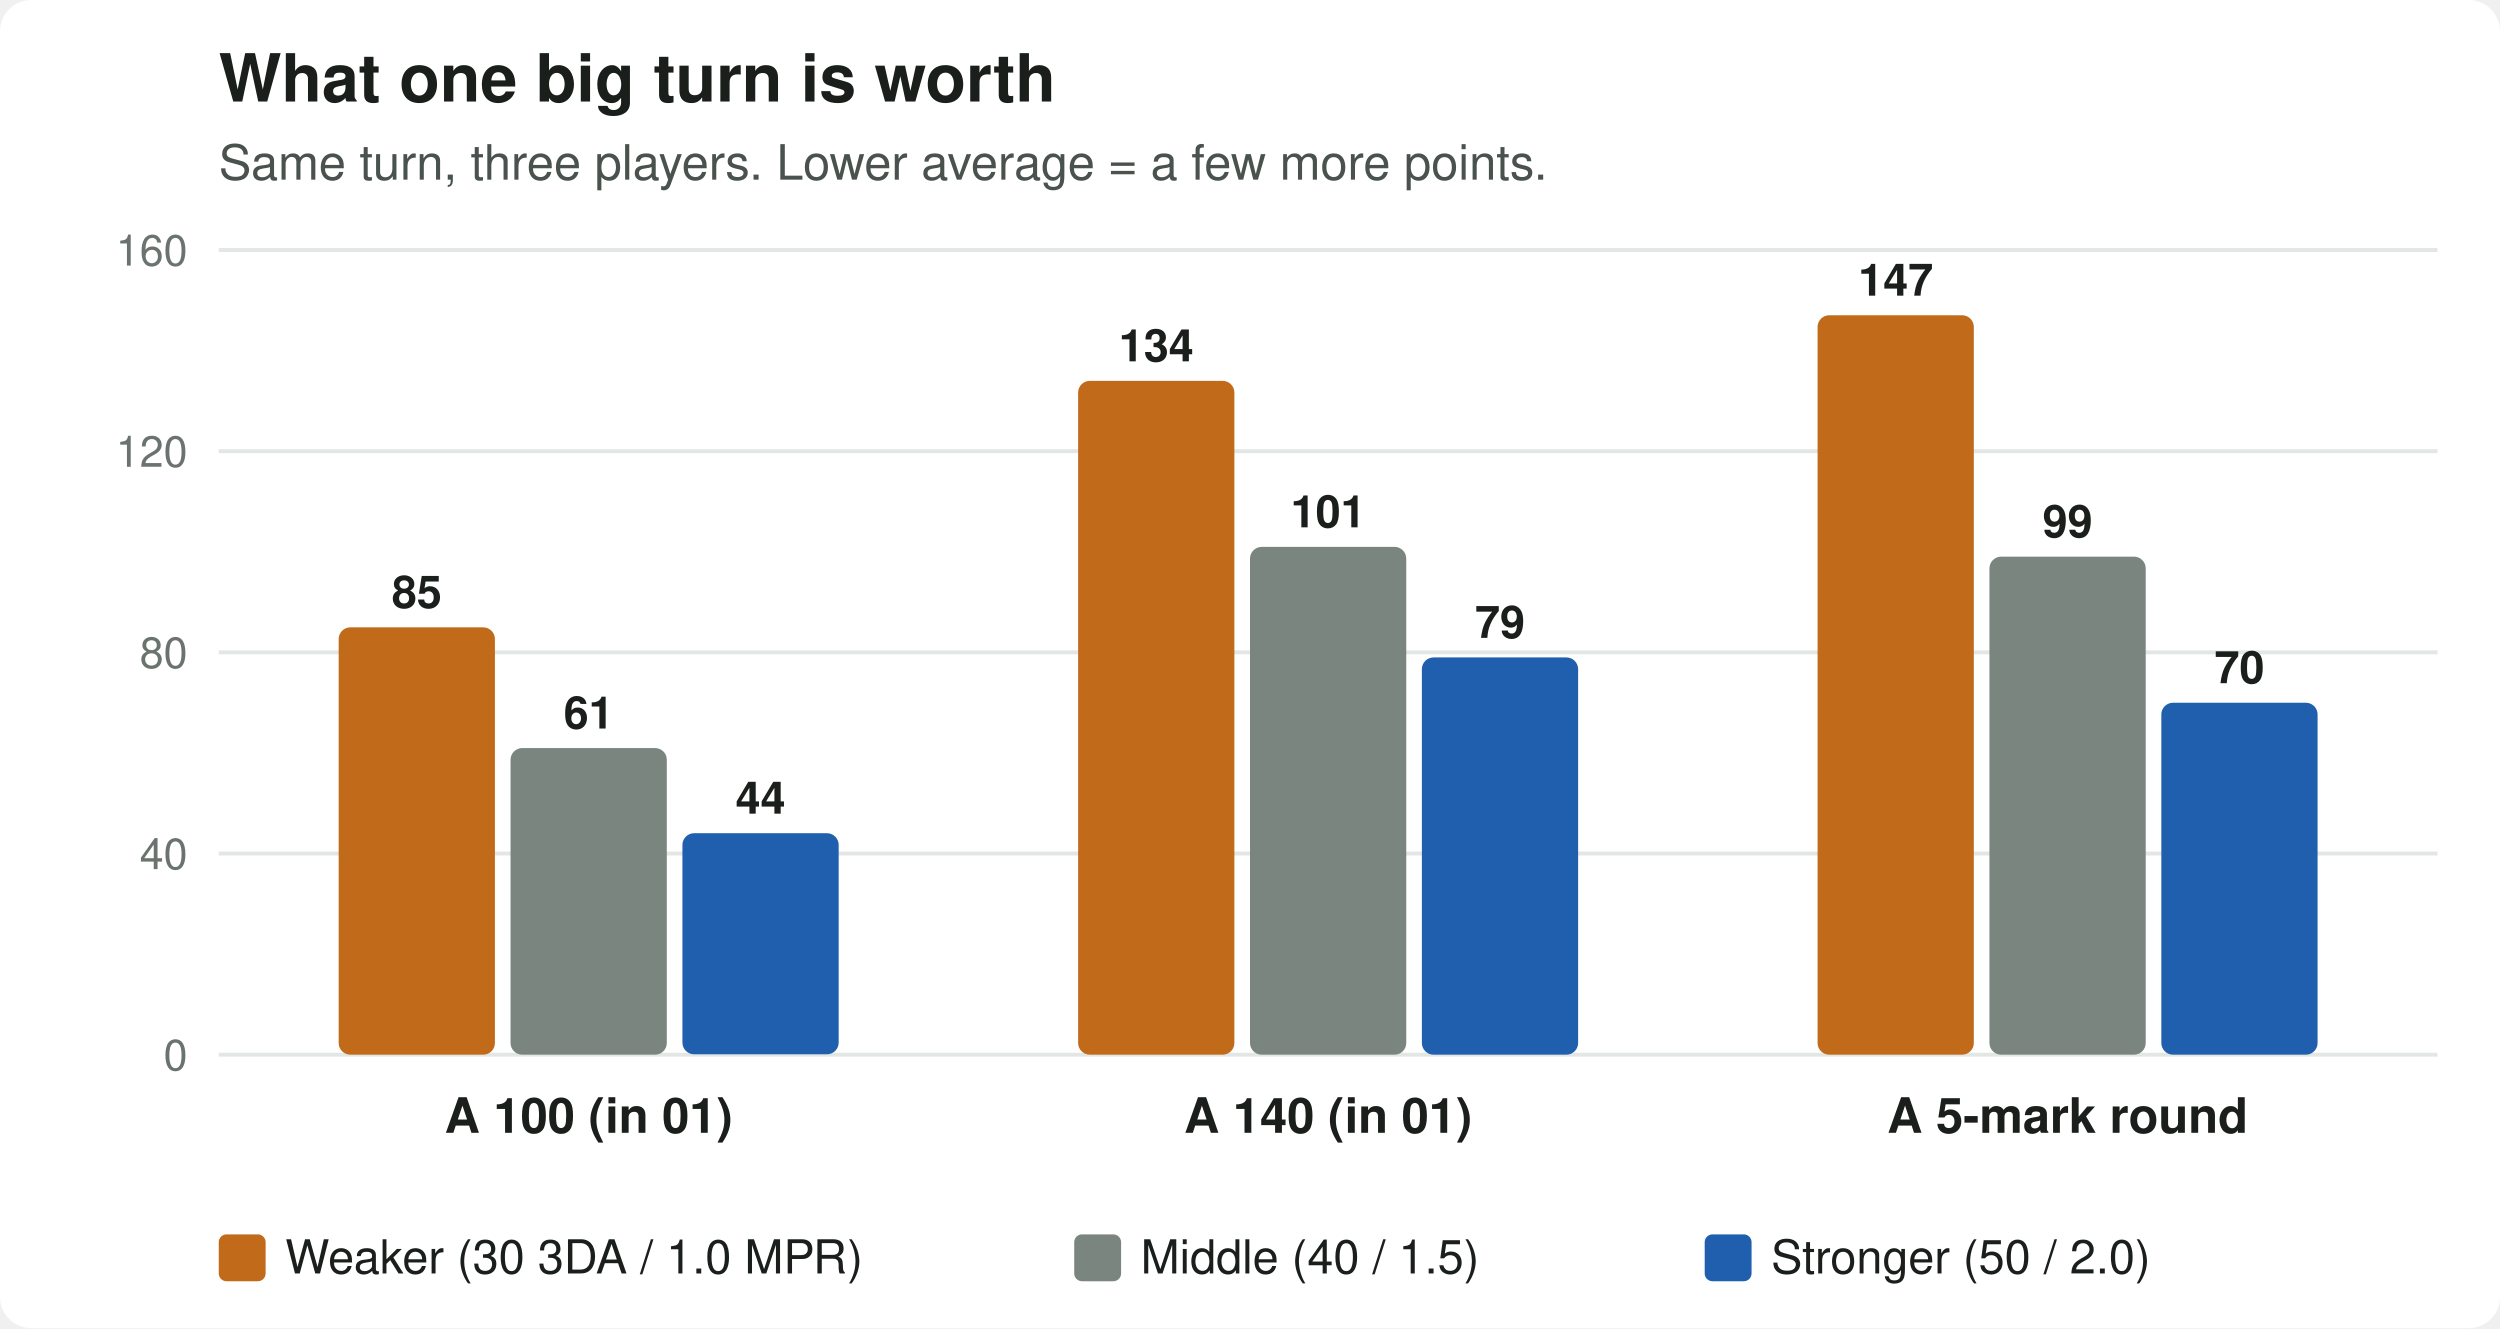
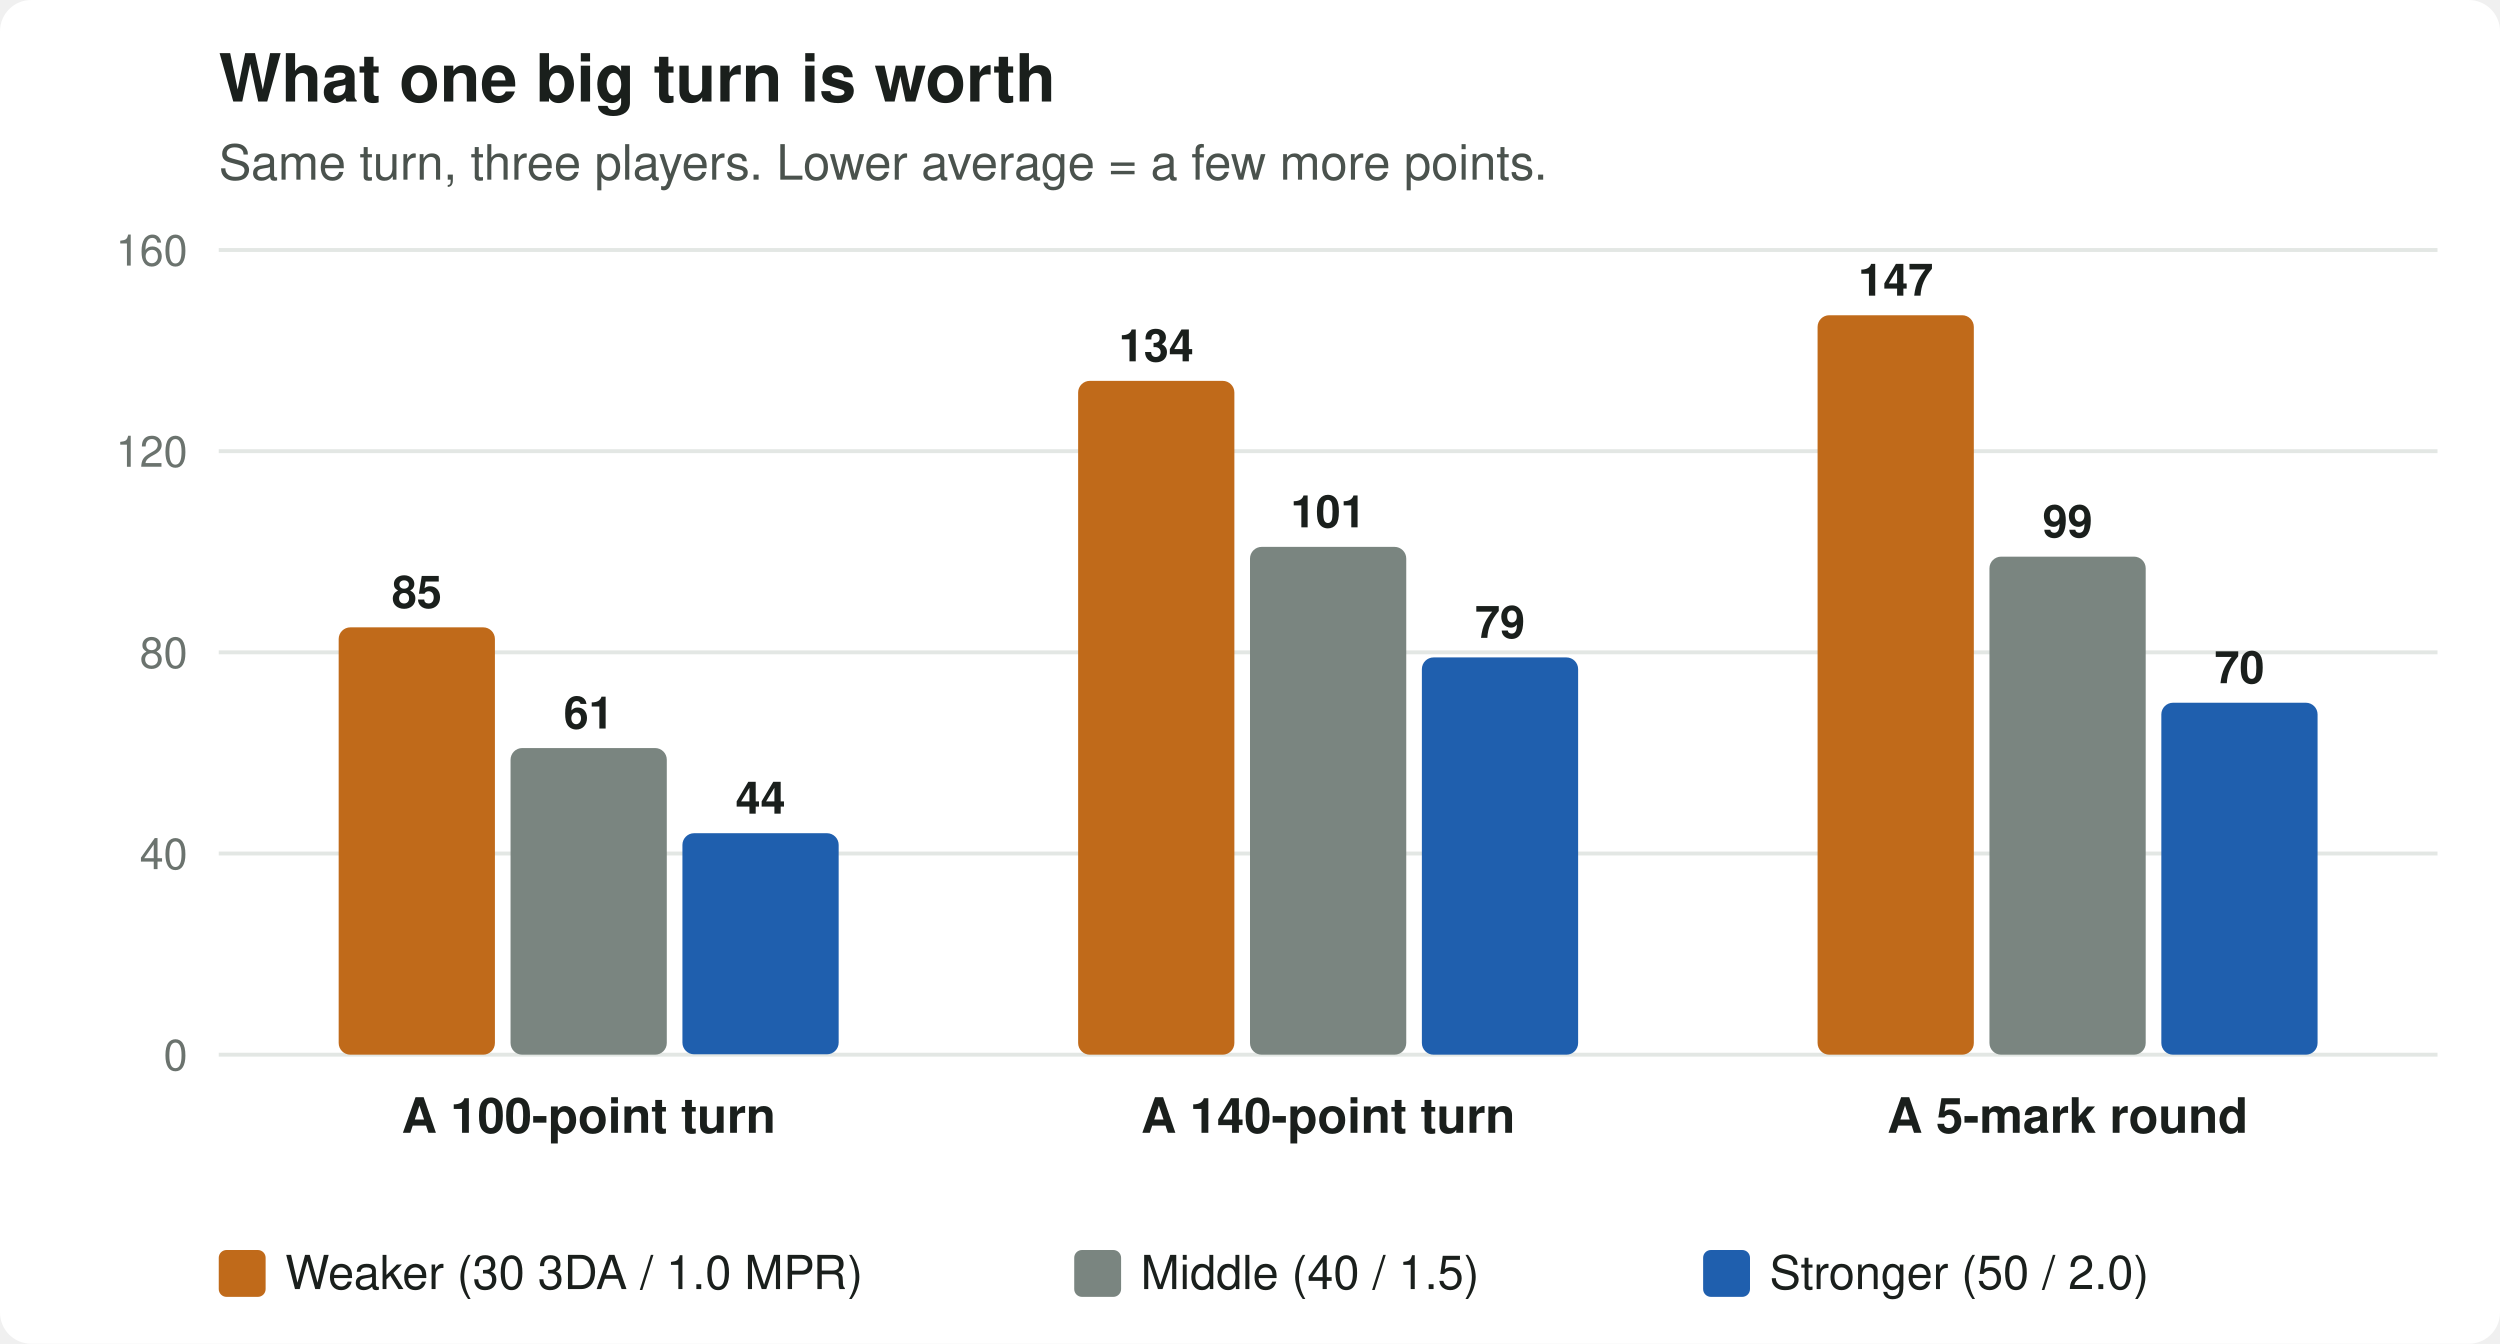
- <svg xmlns="http://www.w3.org/2000/svg" viewBox="0 0 640 340" width="640" height="340" font-family="Segoe UI, Helvetica, Arial, sans-serif">
-   <rect width="640" height="340" fill="#ffffff" rx="8" />
+ <svg xmlns="http://www.w3.org/2000/svg" viewBox="0 0 640 344" width="640" height="344" font-family="Segoe UI, Helvetica, Arial, sans-serif">
+   <rect width="640" height="344" fill="#ffffff" rx="8" />
  <text x="56" y="26" font-size="17" font-weight="700" fill="#1a1f1c">What one big turn is worth</text>
  <text x="56" y="46" font-size="12.5" fill="#4a524d">Same turn, three players. Lower average = a few more points.</text>
  <line x1="56" x2="624" y1="270.0" y2="270.0" stroke="#e3e7e4" />
  <text x="48" y="274.0" font-size="11" fill="#6b736e" text-anchor="end">0</text>
  <line x1="56" x2="624" y1="218.5" y2="218.5" stroke="#e3e7e4" />
  <text x="48" y="222.5" font-size="11" fill="#6b736e" text-anchor="end">40</text>
  <line x1="56" x2="624" y1="167.0" y2="167.0" stroke="#e3e7e4" />
  <text x="48" y="171.0" font-size="11" fill="#6b736e" text-anchor="end">80</text>
  <line x1="56" x2="624" y1="115.5" y2="115.5" stroke="#e3e7e4" />
  <text x="48" y="119.5" font-size="11" fill="#6b736e" text-anchor="end">120</text>
  <line x1="56" x2="624" y1="64.0" y2="64.0" stroke="#e3e7e4" />
  <text x="48" y="68.0" font-size="11" fill="#6b736e" text-anchor="end">160</text>
  <rect x="86.7" y="160.6" width="40.0" height="109.4" fill="#c06a1a" rx="3" />
  <text x="106.7" y="155.6" font-size="11.5" font-weight="600" fill="#1a1f1c" text-anchor="middle">85</text>
  <rect x="130.7" y="191.5" width="40.0" height="78.5" fill="#7a8580" rx="3" />
  <text x="150.7" y="186.5" font-size="11.5" font-weight="600" fill="#1a1f1c" text-anchor="middle">61</text>
  <rect x="174.7" y="213.3" width="40.0" height="56.6" fill="#1f5fae" rx="3" />
  <text x="194.7" y="208.3" font-size="11.5" font-weight="600" fill="#1a1f1c" text-anchor="middle">44</text>
-   <text x="150.7" y="290" font-size="12.5" font-weight="600" fill="#1a1f1c" text-anchor="middle">A 100 (in 01)</text>
+   <text x="150.7" y="290" font-size="12.5" font-weight="600" fill="#1a1f1c" text-anchor="middle">A 100-point turn</text>
  <rect x="276.0" y="97.5" width="40.0" height="172.5" fill="#c06a1a" rx="3" />
  <text x="296.0" y="92.5" font-size="11.5" font-weight="600" fill="#1a1f1c" text-anchor="middle">134</text>
  <rect x="320.0" y="140.0" width="40.0" height="130.0" fill="#7a8580" rx="3" />
  <text x="340.0" y="135.0" font-size="11.5" font-weight="600" fill="#1a1f1c" text-anchor="middle">101</text>
  <rect x="364.0" y="168.3" width="40.0" height="101.7" fill="#1f5fae" rx="3" />
  <text x="384.0" y="163.3" font-size="11.5" font-weight="600" fill="#1a1f1c" text-anchor="middle">79</text>
-   <text x="340.0" y="290" font-size="12.5" font-weight="600" fill="#1a1f1c" text-anchor="middle">A 140 (in 01)</text>
+   <text x="340.0" y="290" font-size="12.5" font-weight="600" fill="#1a1f1c" text-anchor="middle">A 140-point turn</text>
  <rect x="465.3" y="80.7" width="40.0" height="189.3" fill="#c06a1a" rx="3" />
  <text x="485.3" y="75.7" font-size="11.5" font-weight="600" fill="#1a1f1c" text-anchor="middle">147</text>
  <rect x="509.3" y="142.5" width="40.0" height="127.5" fill="#7a8580" rx="3" />
  <text x="529.3" y="137.5" font-size="11.5" font-weight="600" fill="#1a1f1c" text-anchor="middle">99</text>
  <rect x="553.3" y="179.9" width="40.0" height="90.1" fill="#1f5fae" rx="3" />
  <text x="573.3" y="174.9" font-size="11.5" font-weight="600" fill="#1a1f1c" text-anchor="middle">70</text>
  <text x="529.3" y="290" font-size="12.5" font-weight="600" fill="#1a1f1c" text-anchor="middle">A 5-mark round</text>
-   <rect x="56" y="316" width="12" height="12" fill="#c06a1a" rx="2" />
-   <text x="73" y="326" font-size="12" fill="#1a1f1c">Weaker (30 3DA / 1.0 MPR)</text>
-   <rect x="275.0" y="316" width="12" height="12" fill="#7a8580" rx="2" />
-   <text x="292.0" y="326" font-size="12" fill="#1a1f1c">Middle (40 / 1.5)</text>
-   <rect x="436.4" y="316" width="12" height="12" fill="#1f5fae" rx="2" />
-   <text x="453.4" y="326" font-size="12" fill="#1a1f1c">Stronger (50 / 2.0)</text>
+   <rect x="56" y="320" width="12" height="12" fill="#c06a1a" rx="2" />
+   <text x="73" y="330" font-size="12" fill="#1a1f1c">Weaker (30 3DA / 1.0 MPR)</text>
+   <rect x="275" y="320" width="12" height="12" fill="#7a8580" rx="2" />
+   <text x="292" y="330" font-size="12" fill="#1a1f1c">Middle (40 / 1.5)</text>
+   <rect x="436" y="320" width="12" height="12" fill="#1f5fae" rx="2" />
+   <text x="453" y="330" font-size="12" fill="#1a1f1c">Stronger (50 / 2.0)</text>
</svg>
